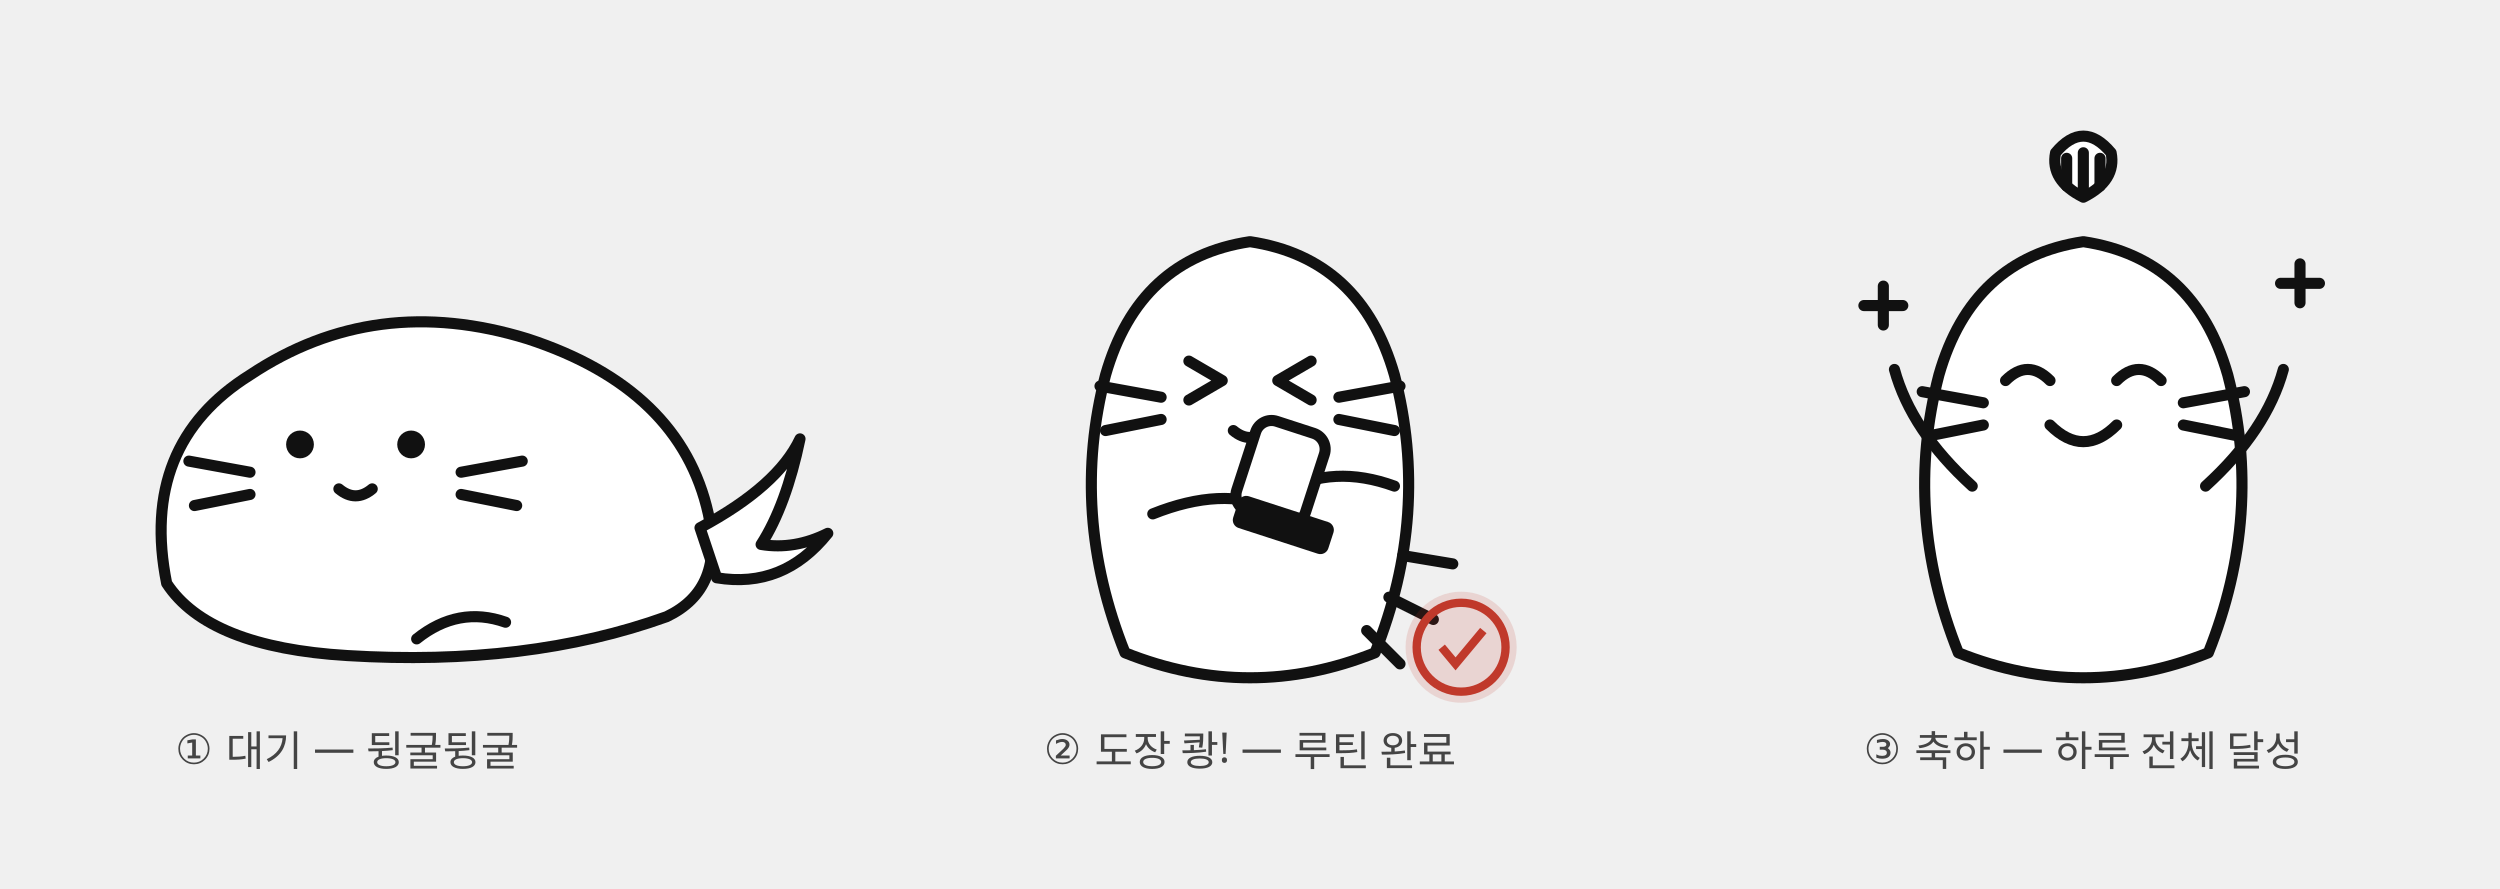
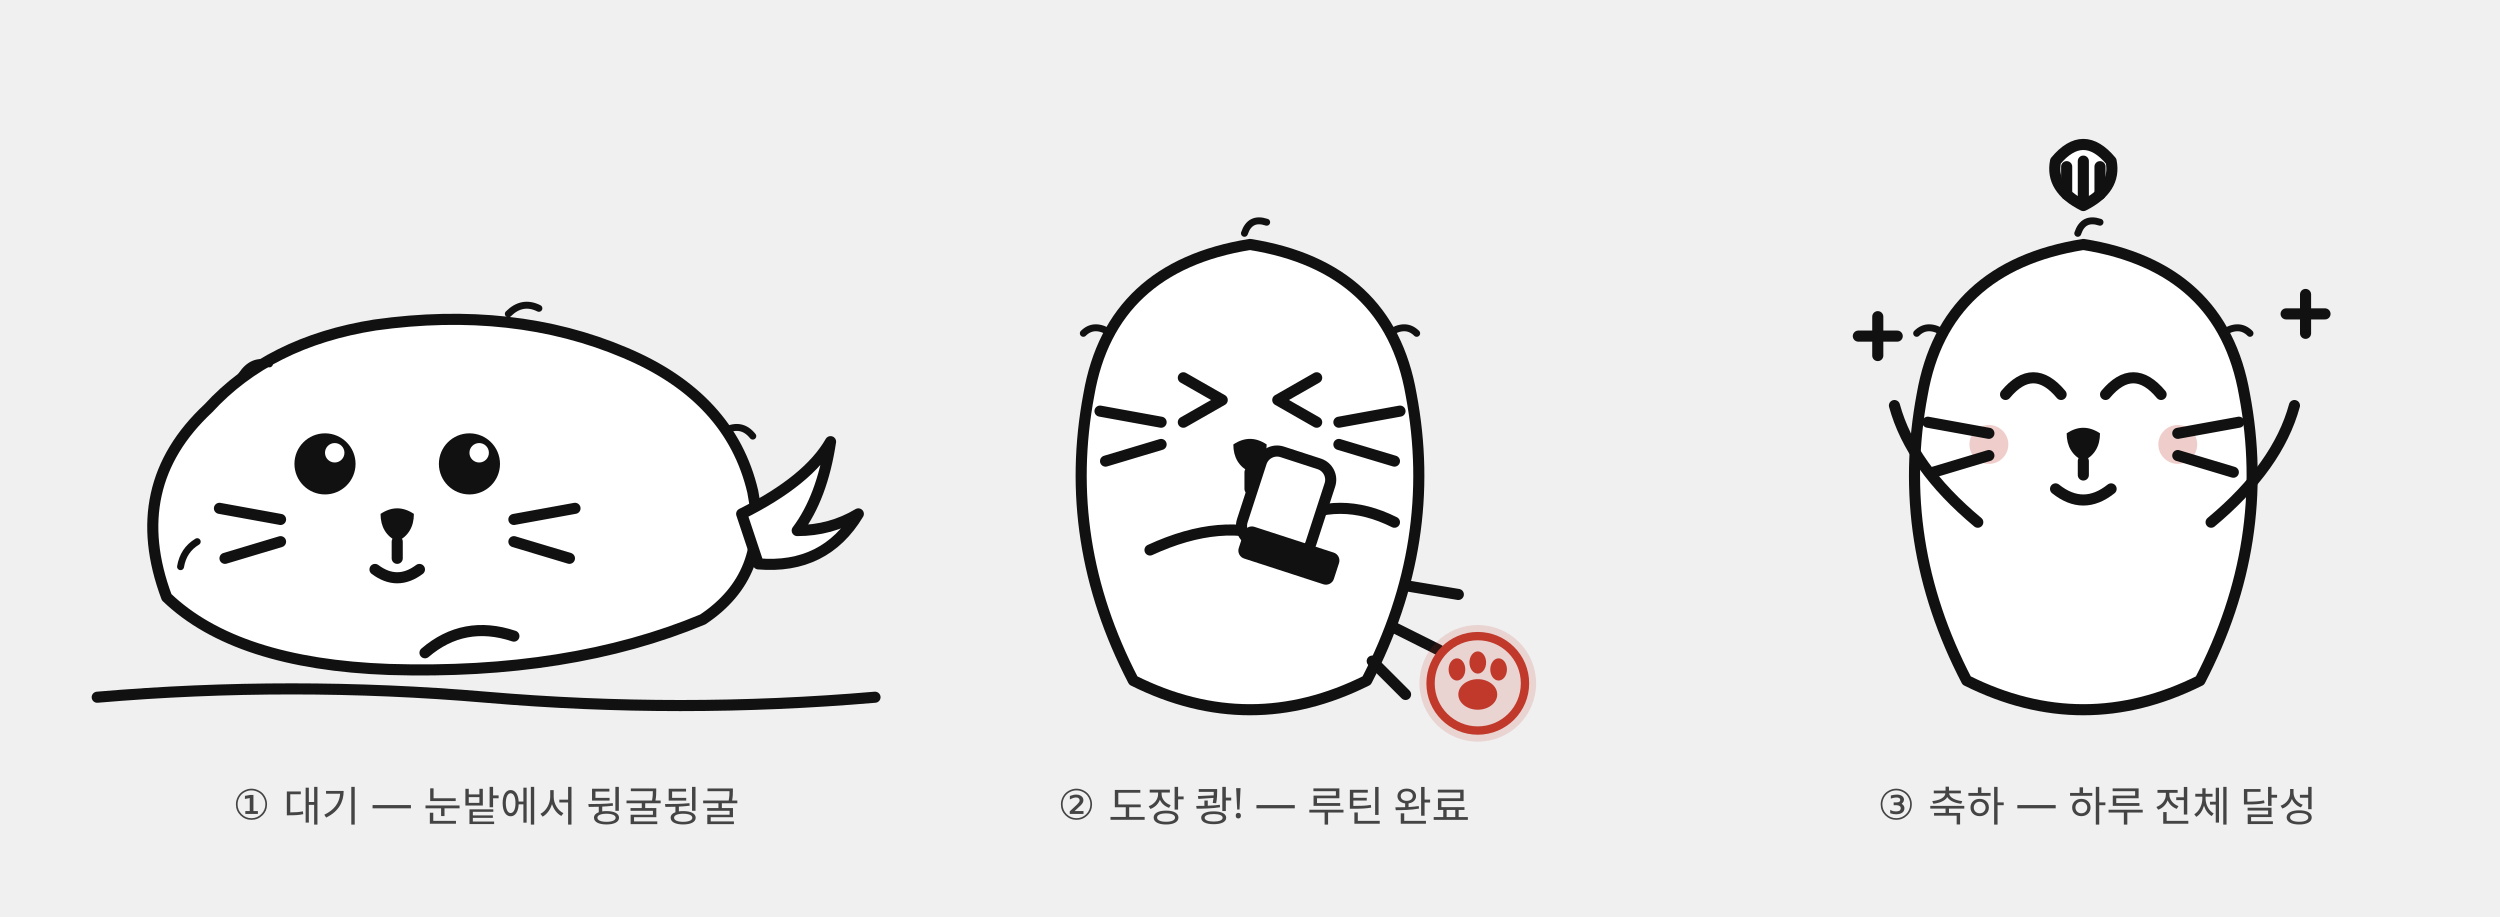
- <svg xmlns="http://www.w3.org/2000/svg" viewBox="0 0 900 320" font-family="sans-serif">
+ <svg xmlns="http://www.w3.org/2000/svg" viewBox="0 0 900 330" font-family="sans-serif">
  <style>
    .line { fill: none; stroke: #111; stroke-width: 4; stroke-linecap: round; stroke-linejoin: round; }
-     .fill-white { fill: #fff; stroke: #111; stroke-width: 4; stroke-linejoin: round; }
+     .body { fill: #fff; stroke: #111; stroke-width: 4; stroke-linejoin: round; stroke-linecap: round; }
    .dot { fill: #111; }
+     .hl { fill: #fff; }
    .red { fill: #C0392B; }
+     .fluff { fill: none; stroke: #111; stroke-width: 2.5; stroke-linecap: round; }
    .label { font-size: 15px; fill: #444; }
  </style>
-   <g transform="translate(30,40)">
-     <path class="fill-white" d="M30 170 Q20 120 60 95 Q105 65 160 82 Q215 100 225 145 Q231 172 210 182 Q160 200 95 196 Q45 193 30 170 Z" />
-     <path class="fill-white" d="M222 150 Q250 135 258 118 Q253 142 244 156 Q256 158 268 152 Q252 172 228 168 Z" />
-     <path class="line" d="M120 190 Q135 178 152 184" />
-     <circle class="dot" cx="78" cy="120" r="5" />
-     <circle class="dot" cx="118" cy="120" r="5" />
-     <path class="line" d="M92 136 Q98 141 104 136" />
-     <path class="line" stroke-width="2.5" d="M60 130 L38 126 M60 138 L40 142 M136 130 L158 126 M136 138 L156 142" />
-     <text class="label" x="95" y="235" text-anchor="middle">① 대기 — 뒹굴뒹굴</text>
+   <g transform="translate(35,55)">
+     <path class="body" d="M25 160       Q10 120 40 92 Q62 68 100 62       Q150 55 190 72 Q228 88 236 122       Q242 152 218 168 Q170 188 105 186 Q50 184 25 160 Z" />
+     <path class="body" d="M232 130 Q256 118 264 104 Q261 124 252 136 Q264 136 274 130 Q262 150 238 148 Z" />
+     <path class="line" d="M118 180 Q132 168 150 174" />
+     <path class="fluff" d="M52 80 Q56 74 62 76 M148 58 Q153 53 159 56 M226 100 Q232 97 236 102 M36 140 Q31 143 30 149" />
+     <circle class="dot" cx="82" cy="112" r="11" />
+     <circle class="hl" cx="85.5" cy="108" r="3.5" />
+     <circle class="dot" cx="134" cy="112" r="11" />
+     <circle class="hl" cx="137.5" cy="108" r="3.5" />
+     <path class="dot" d="M102 130 Q108 126 114 130 Q114 137 108 140 Q102 137 102 130 Z" />
+     <path class="line" stroke-width="3" d="M108 140 L108 146 M100 150 Q108 156 116 150" />
+     <path class="line" stroke-width="2.5" d="M66 132 L44 128 M66 140 L46 146 M150 132 L172 128 M150 140 L170 146" />
+     <path class="line" stroke-width="3" d="M0 196 Q70 190 140 196 T280 196" />
+     <text class="label" x="140" y="240" text-anchor="middle">① 대기 — 눈밭에서 뒹굴뒹굴</text>
  </g>
-   <g transform="translate(330,25)">
-     <path class="fill-white" d="M75 210 Q55 160 68 110 Q80 68 120 62 Q160 68 172 110 Q185 160 165 210 Q120 228 75 210 Z" />
-     <path class="line" d="M98 105 L110 112 L98 119 M142 105 L130 112 L142 119" />
-     <path class="line" d="M114 130 Q120 135 126 130" />
-     <path class="line" stroke-width="2.5" d="M88 118 L66 114 M88 126 L68 130 M152 118 L174 114 M152 126 L172 130" />
-     <path class="line" d="M85 160 Q110 150 128 158 M172 150 Q150 142 132 152" />
-     <rect class="fill-white" x="118" y="128" width="26" height="34" rx="6" transform="rotate(18 131 145)" />
-     <rect class="dot" x="114" y="158" width="36" height="12" rx="3" transform="rotate(18 132 164)" />
-     <path class="line" stroke-width="3" d="M170 190 L186 198 M175 175 L193 178 M162 202 L174 214" />
-     <g transform="translate(196,208)">
-       <circle class="red" opacity="0.15" r="20" />
-       <circle fill="none" stroke="#C0392B" stroke-width="3" r="16" />
-       <path fill="none" stroke="#C0392B" stroke-width="3" d="M-7 0 L-2 6 L8 -6" />
+   <g transform="translate(330,30)">
+     <path class="body" d="M78 215       Q52 165 62 112 Q70 66 120 58 Q170 66 178 112 Q188 165 162 215       Q120 236 78 215 Z" />
+     <path class="fluff" d="M70 90 Q64 86 60 90 M170 90 Q176 86 180 90 M118 54 Q120 48 126 50" />
+     <path class="line" d="M96 106 L110 114 L96 122 M144 106 L130 114 L144 122" />
+     <path class="dot" d="M114 130 Q120 126 126 130 Q126 137 120 140 Q114 137 114 130 Z" />
+     <path class="line" stroke-width="3" d="M120 140 L120 146" />
+     <path class="line" stroke-width="2.5" d="M88 122 L66 118 M88 130 L68 136 M152 122 L174 118 M152 130 L172 136" />
+     <path class="line" d="M84 168 Q110 156 130 164 M172 158 Q152 148 134 158" />
+     <rect class="body" x="120" y="134" width="26" height="34" rx="6" transform="rotate(18 133 151)" />
+     <rect class="dot" x="116" y="164" width="36" height="12" rx="3" transform="rotate(18 134 170)" />
+     <path class="line" stroke-width="3" d="M172 196 L188 204 M177 181 L195 184 M164 208 L176 220" />
+     <g transform="translate(202,216)">
+       <circle class="red" opacity="0.15" r="21" />
+       <circle fill="none" stroke="#C0392B" stroke-width="3" r="17" />
+       <ellipse class="red" cx="0" cy="4" rx="7" ry="5.5" />
+       <ellipse class="red" cx="-7.5" cy="-5" rx="3" ry="4" />
+       <ellipse class="red" cx="0" cy="-7.5" rx="3" ry="4" />
+       <ellipse class="red" cx="7.5" cy="-5" rx="3" ry="4" />
    </g>
-     <text class="label" x="120" y="250" text-anchor="middle">② 도장 쾅! — 루틴 완료</text>
+     <text class="label" x="125" y="265" text-anchor="middle">② 도장 쾅! — 루틴 완료</text>
  </g>
-   <g transform="translate(630,25)">
-     <path class="fill-white" d="M75 210 Q55 160 68 110 Q80 68 120 62 Q160 68 172 110 Q185 160 165 210 Q120 228 75 210 Z" />
-     <path class="line" d="M92 112 Q100 104 108 112 M132 112 Q140 104 148 112" />
-     <path class="line" d="M108 128 Q120 140 132 128" />
-     <path class="line" stroke-width="2.5" d="M84 120 L62 116 M84 128 L64 132 M156 120 L178 116 M156 128 L176 132" />
-     <path class="line" d="M80 150 Q58 130 52 108 M164 150 Q186 130 192 108" />
-     <path class="line" stroke-width="3" d="M48 78 L48 92 M41 85 L55 85 M198 70 L198 84 M191 77 L205 77" />
-     <path class="fill-white" d="M110 30 Q120 18 130 30 Q132 40 120 46 Q108 40 110 30 Z" />
-     <path class="line" stroke-width="2.5" d="M114 32 L114 42 M120 30 L120 44 M126 32 L126 42" />
-     <text class="label" x="120" y="250" text-anchor="middle">③ 축하 — 하루 전체 달성</text>
+   <g transform="translate(630,30)">
+     <path class="body" d="M78 215       Q52 165 62 112 Q70 66 120 58 Q170 66 178 112 Q188 165 162 215       Q120 236 78 215 Z" />
+     <path class="fluff" d="M70 90 Q64 86 60 90 M170 90 Q176 86 180 90 M118 54 Q120 48 126 50" />
+     <path class="line" d="M92 112 Q102 100 112 112 M128 112 Q138 100 148 112" />
+     <circle fill="#C0392B" opacity="0.25" cx="86" cy="130" r="7" />
+     <circle fill="#C0392B" opacity="0.25" cx="154" cy="130" r="7" />
+     <path class="dot" d="M114 126 Q120 122 126 126 Q126 133 120 136 Q114 133 114 126 Z" />
+     <path class="line" stroke-width="3" d="M120 136 L120 141 M110 146 Q120 154 130 146" />
+     <path class="line" stroke-width="2.5" d="M86 126 L64 122 M86 134 L66 140 M154 126 L176 122 M154 134 L174 140" />
+     <path class="line" d="M82 158 Q58 138 52 116 M166 158 Q190 138 196 116" />
+     <path class="line" stroke-width="3" d="M46 84 L46 98 M39 91 L53 91 M200 76 L200 90 M193 83 L207 83" />
+     <path class="body" d="M110 28 Q120 16 130 28 Q132 38 120 44 Q108 38 110 28 Z" />
+     <path class="line" stroke-width="2.5" d="M114 30 L114 40 M120 28 L120 42 M126 30 L126 40" />
+     <text class="label" x="125" y="265" text-anchor="middle">③ 축하 — 하루 전체 달성</text>
  </g>
</svg>
